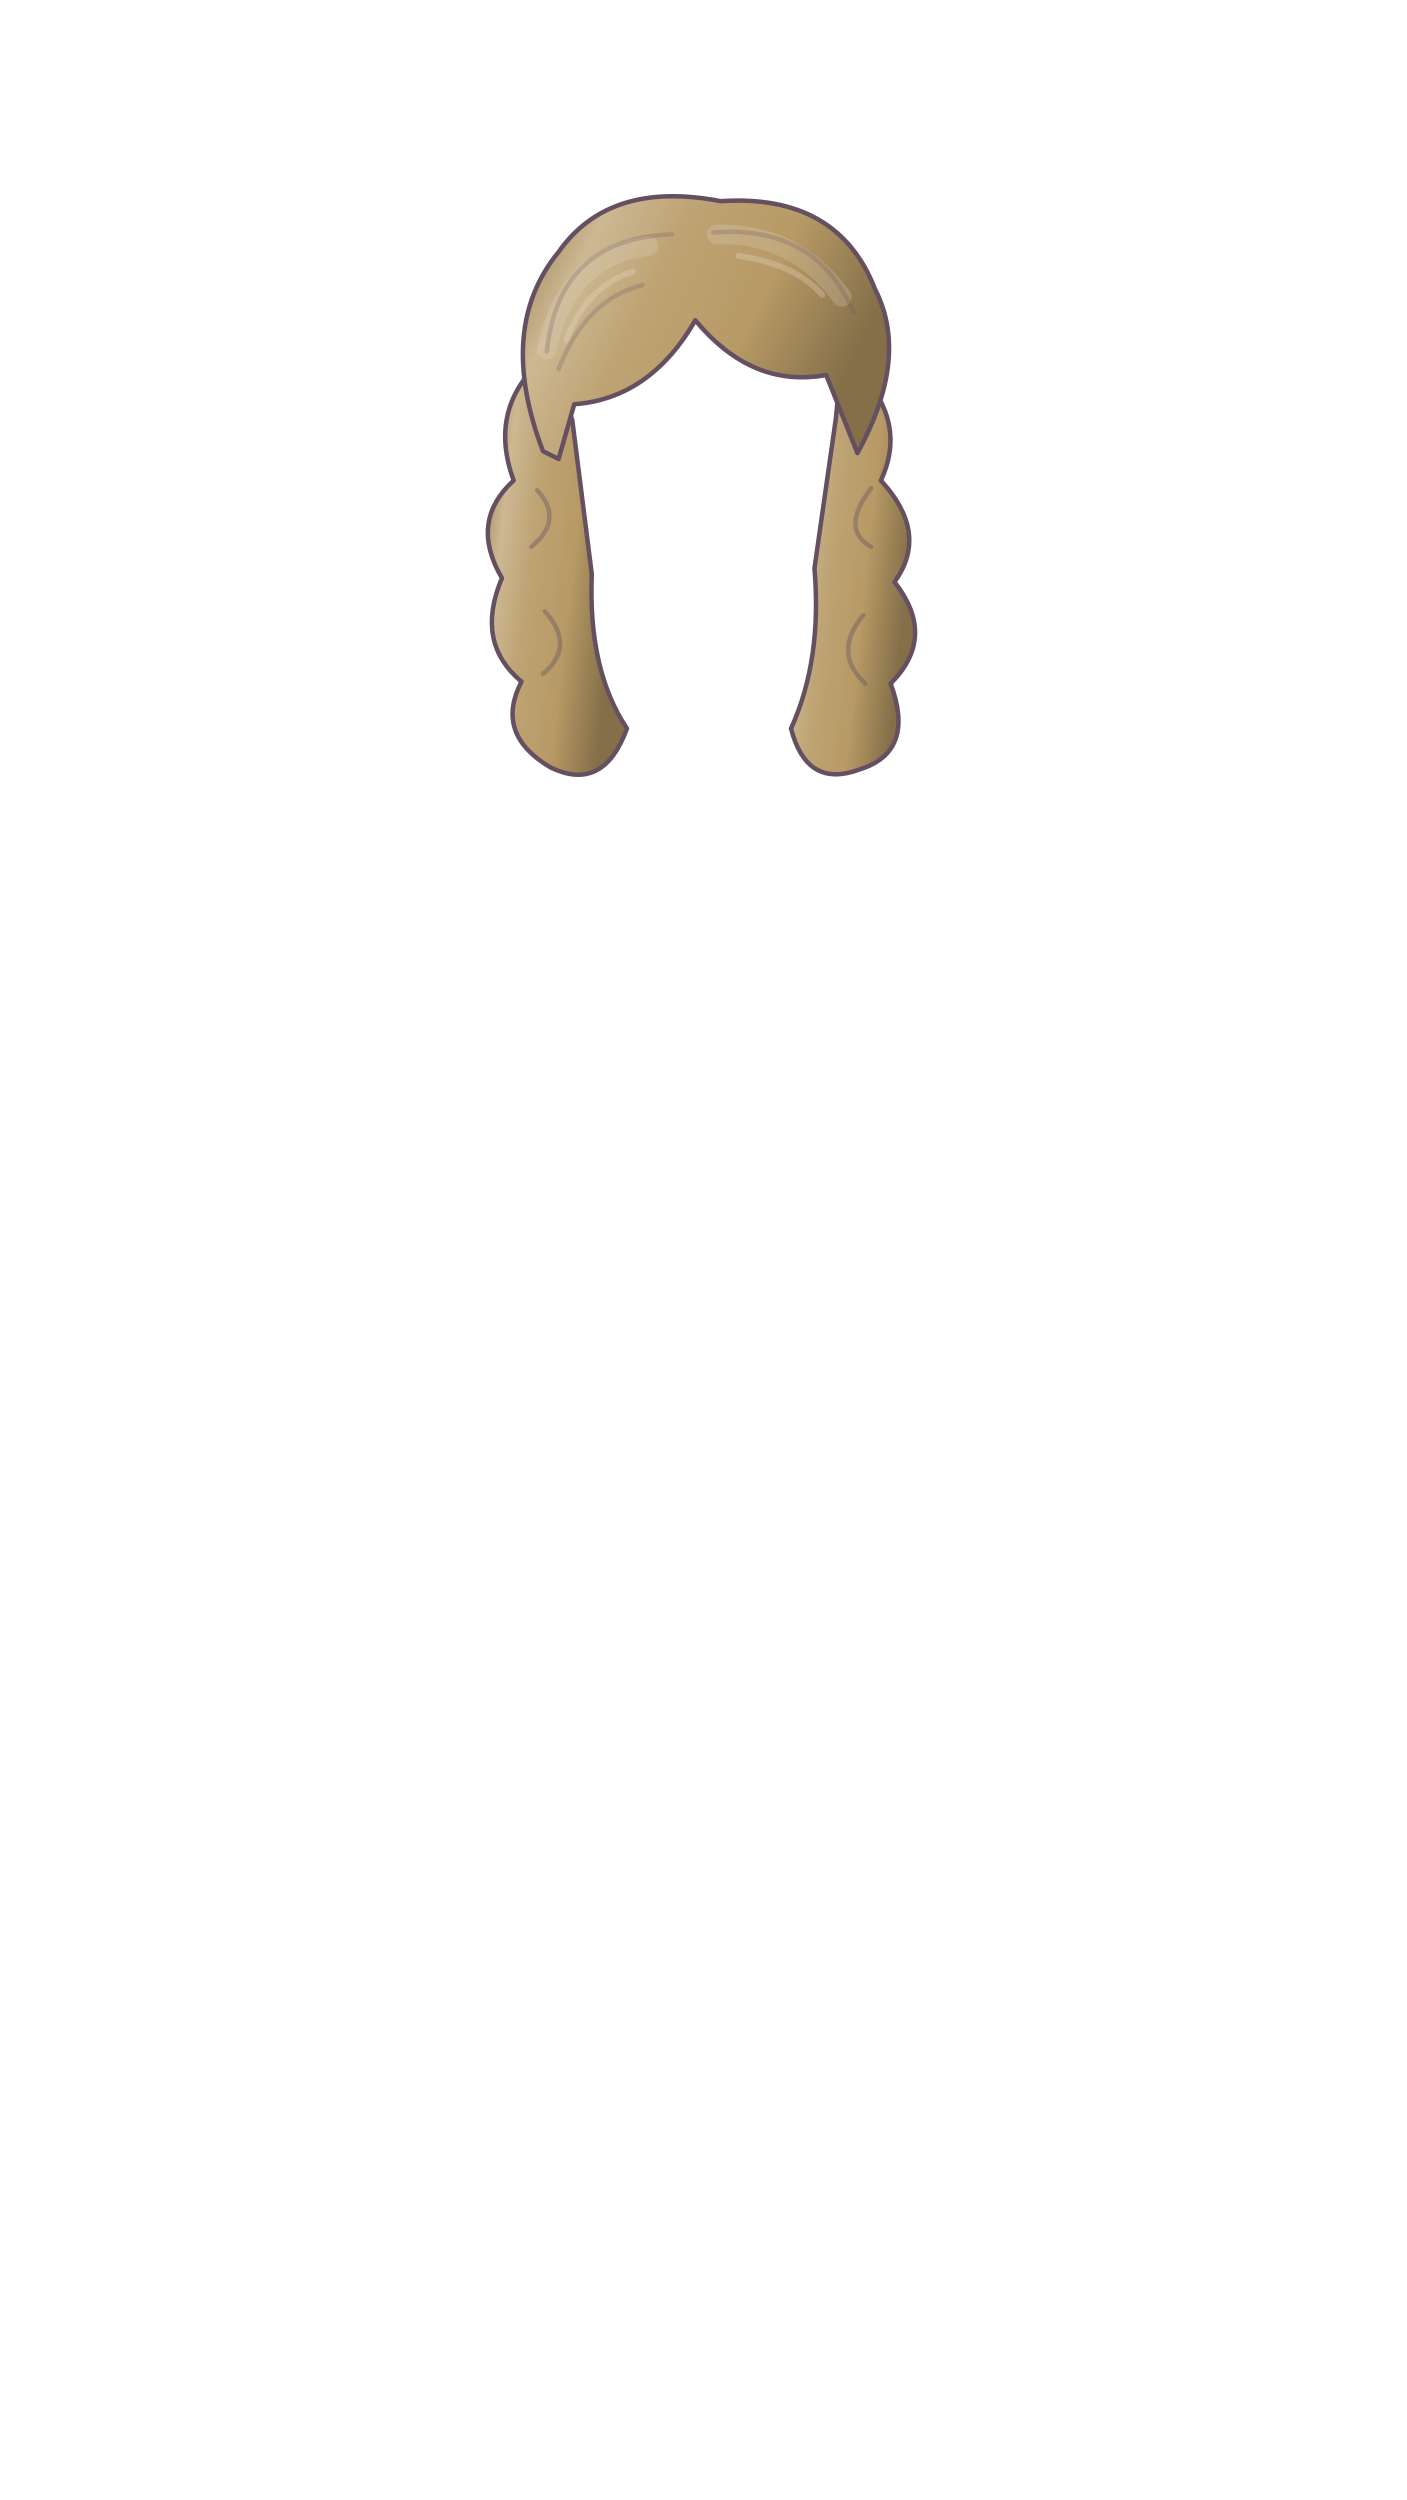
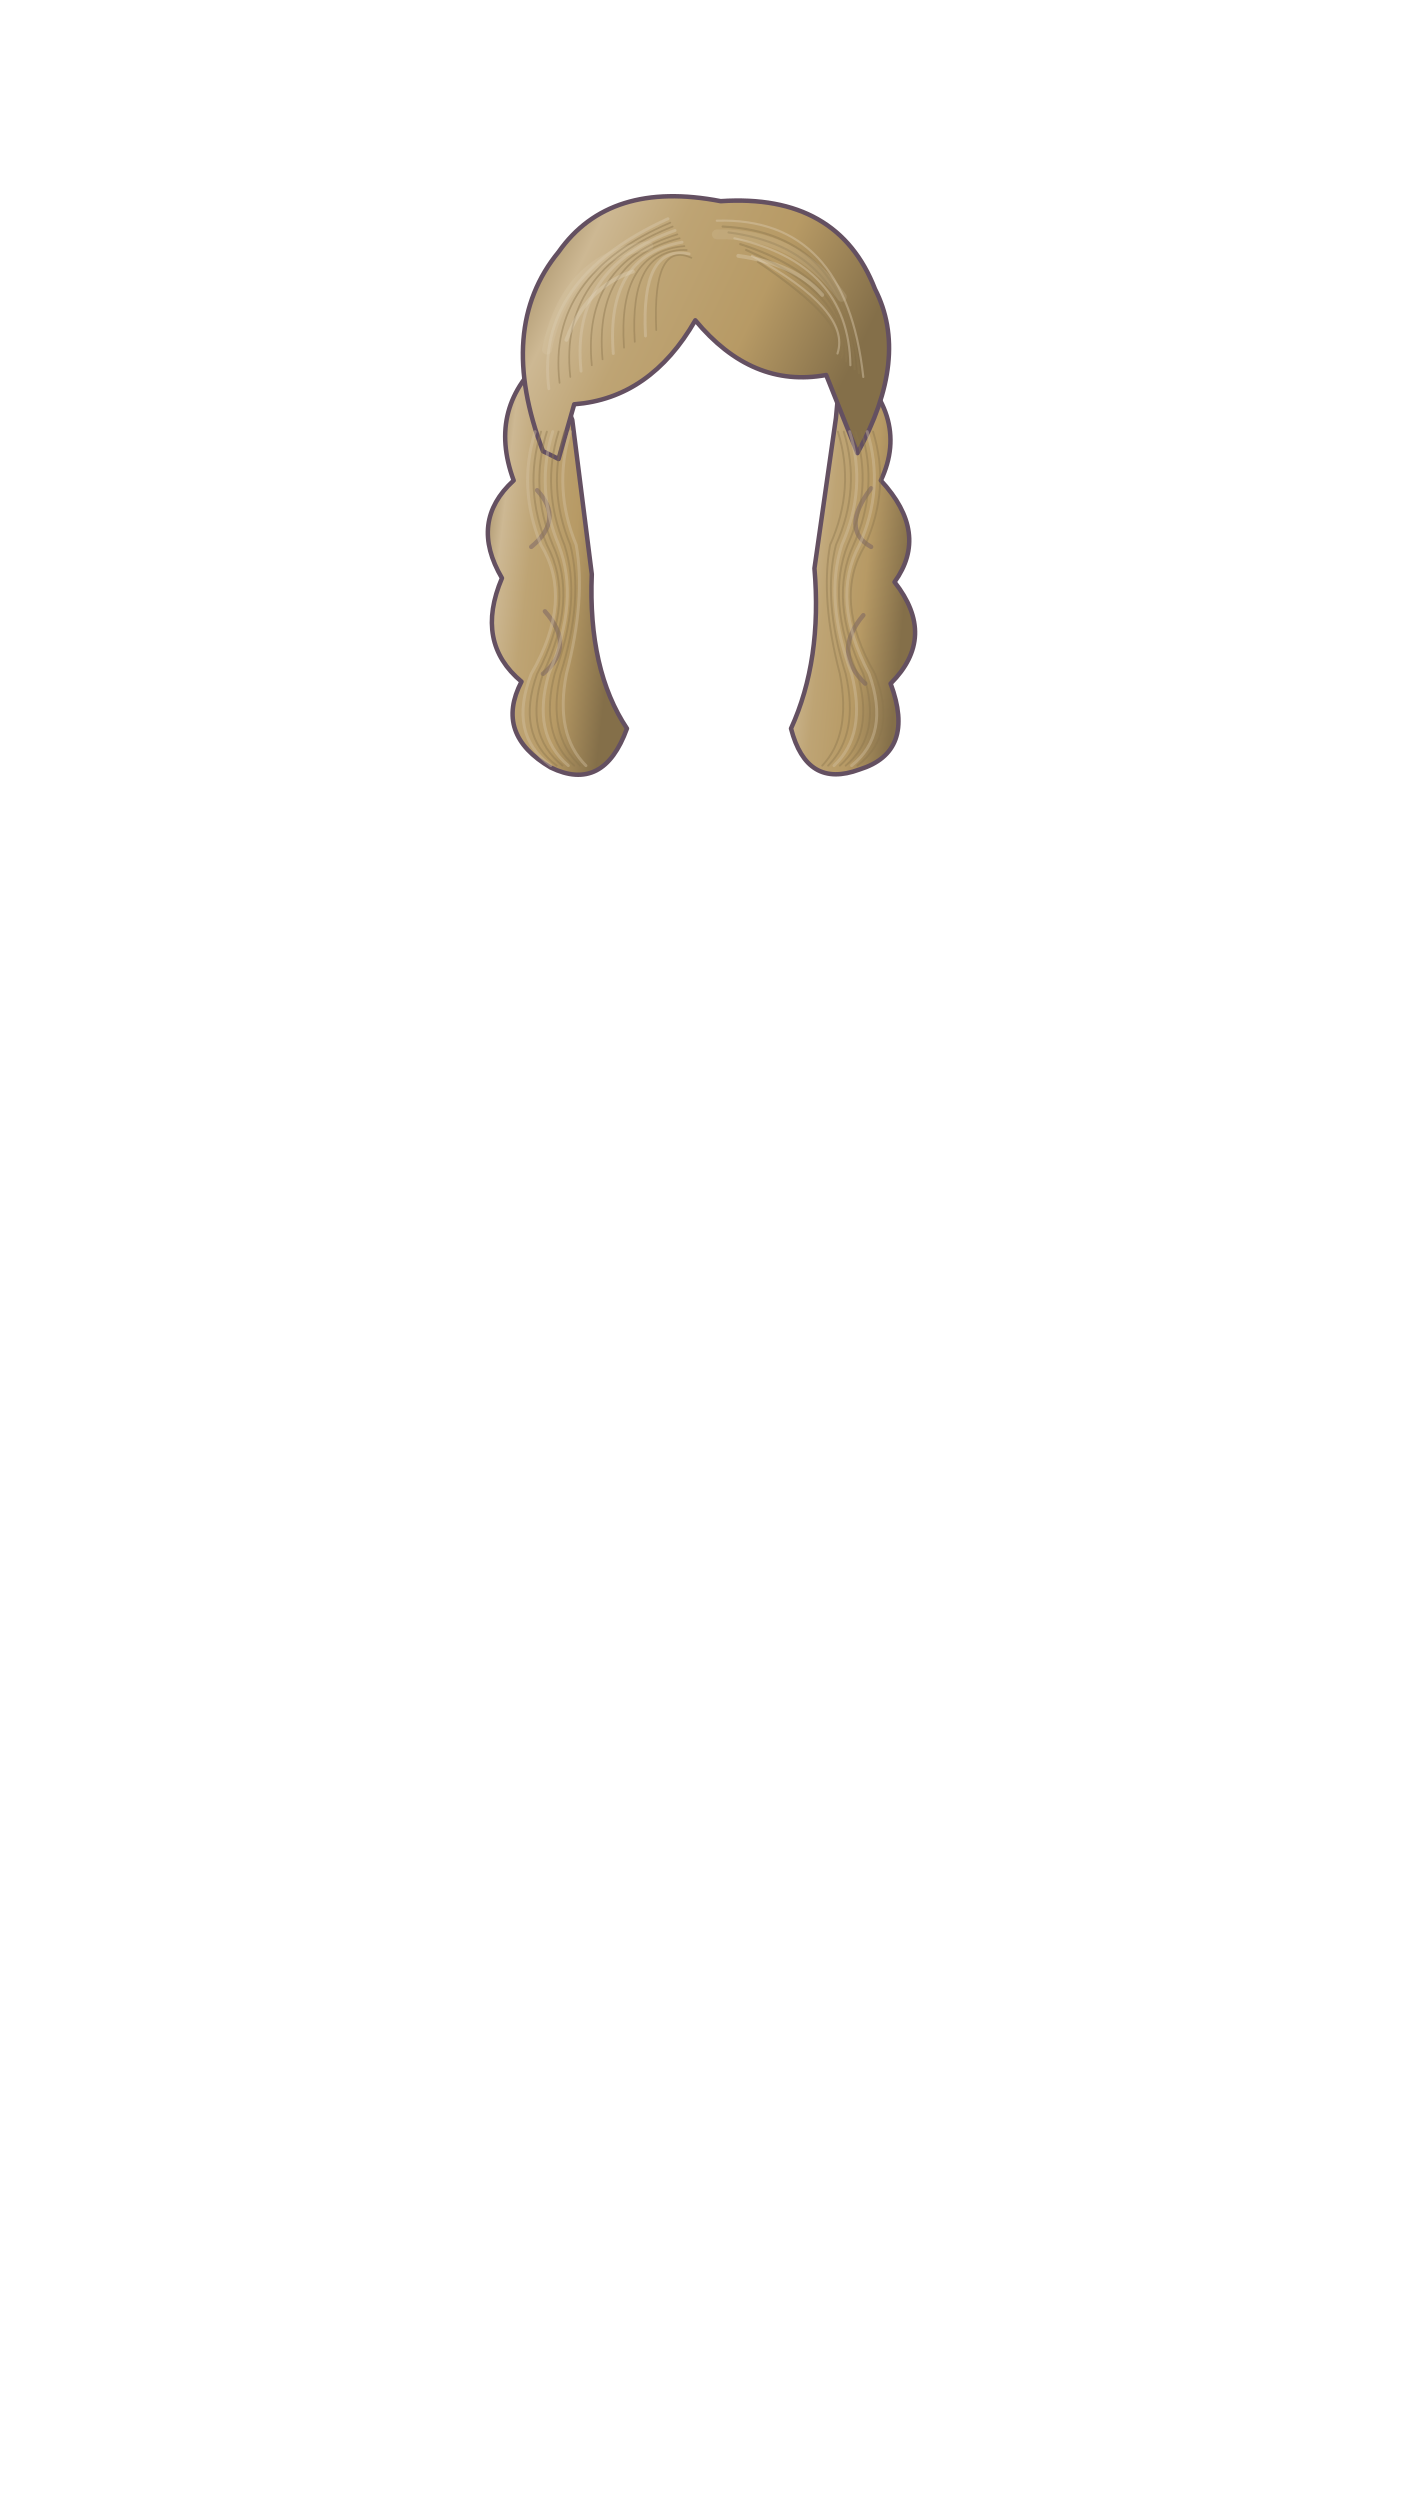
<svg xmlns="http://www.w3.org/2000/svg" width="720" height="1280" viewBox="0 0 720 1280" fill="none">
  <defs>
-     <linearGradient id="m1x1suka-0" x1="0" y1="0" x2="1" y2=".35">
+     <linearGradient id="mwhkbdy-0" x1="0" y1="0" x2="1" y2=".35">
      <stop stop-color="#927b51" />
      <stop offset=".22" stop-color="#cdb893" />
      <stop offset=".42" stop-color="#bea474" />
      <stop offset=".7" stop-color="#b79a65" />
      <stop offset="1" stop-color="#846f49" />
    </linearGradient>
  </defs>
  <g stroke="#645061" stroke-width="2.3" stroke-linecap="round" stroke-linejoin="round">
-     <path d="M280 182 Q249 208 263 246 Q240 267 257 296 Q243 329 267 349 Q253 376 282 393 Q309 406 321 373 Q301 343 303 294 L293 215Z" fill="url(#m1x1suka-0)" />
-     <path d="M431 182 Q467 212 451 246 Q476 273 458 298 Q480 326 456 350 Q469 385 440 394 Q413 404 405 373 Q421 338 417 291 L428 214Z" fill="url(#m1x1suka-0)" />
-     <path d="M278 231 Q254 168 286 129 Q312 92 369 103 Q429 99 448 148 Q466 183 439 232 L423 192 Q385 199 356 164 Q333 204 294 207 L286 235Z" fill="url(#m1x1suka-0)" />
-     <path d="M280 179 Q290 131 332 126 M367 120 Q407 119 431 152" fill="none" stroke="#e1d5be" stroke-width="10" opacity=".25" />
-     <path d="M290 174 Q300 147 324 139 M378 131 Q407 135 421 151" fill="none" stroke="#e6dcc9" stroke-width="3" opacity=".3" />
-     <path d="M280 180 Q286 122 344 120 M365 119 Q418 115 437 160 M286 189 Q300 153 329 146" stroke="#645061" opacity="0.24" />
+     <path d="M280 182 Q249 208 263 246 Q240 267 257 296 Q243 329 267 349 Q253 376 282 393 Q309 406 321 373 Q301 343 303 294 L293 215Z" fill="url(#mwhkbdy-0)" />
+     <path d="M431 182 Q467 212 451 246 Q476 273 458 298 Q480 326 456 350 Q469 385 440 394 Q413 404 405 373 Q421 338 417 291 L428 214Z" fill="url(#mwhkbdy-0)" />
+     <path d="M278 231 Q254 168 286 129 Q312 92 369 103 Q429 99 448 148 Q466 183 439 232 L423 192 Q385 199 356 164 Q333 204 294 207 L286 235Z" fill="url(#mwhkbdy-0)" />
+     <path d="M281 199 Q274 143 342 112" fill="none" stroke="#d8c8ac" stroke-width="1.5" opacity=".44" />
+     <path d="M286.5 196 Q280 141 343.2 114" fill="none" stroke="#8b754d" stroke-width="0.9" opacity=".44" />
+     <path d="M292 193 Q286 139 344.4 116" fill="none" stroke="#8b754d" stroke-width="0.9" opacity=".44" />
+     <path d="M297.5 190 Q292 137 345.6 118" fill="none" stroke="#d8c8ac" stroke-width="1.5" opacity=".44" />
+     <path d="M303 187 Q298 135 346.8 120" fill="none" stroke="#8b754d" stroke-width="0.9" opacity=".44" />
+     <path d="M308.5 184 Q304 133 348 122" fill="none" stroke="#8b754d" stroke-width="0.9" opacity=".44" />
+     <path d="M314 181 Q310 131 349.2 124" fill="none" stroke="#d8c8ac" stroke-width="1.5" opacity=".44" />
+     <path d="M319.5 178 Q316 129 350.4 126" fill="none" stroke="#8b754d" stroke-width="0.9" opacity=".44" />
+     <path d="M325 175 Q322 127 351.6 128" fill="none" stroke="#8b754d" stroke-width="0.9" opacity=".44" />
+     <path d="M330.5 172 Q328 125 352.8 130" fill="none" stroke="#d8c8ac" stroke-width="1.5" opacity=".44" />
+     <path d="M336 169 Q334 123 354 132" fill="none" stroke="#8b754d" stroke-width="0.9" opacity=".44" />
+     <path d="M367 113 Q433 111 442 193" fill="none" stroke="#d7c7aa" stroke-width="1.1" opacity=".46" />
+     <path d="M370 116 Q433.5 119 439.8 191" fill="none" stroke="#8d774e" stroke-width="1.1" opacity=".46" />
+     <path d="M373 119 Q434 127 437.6 189" fill="none" stroke="#8d774e" stroke-width="1.1" opacity=".46" />
+     <path d="M376 122 Q434.5 135 435.4 187" fill="none" stroke="#d7c7aa" stroke-width="1.1" opacity=".46" />
+     <path d="M379 125 Q435 143 433.2 185" fill="none" stroke="#8d774e" stroke-width="1.1" opacity=".46" />
+     <path d="M382 128 Q435.5 151 431 183" fill="none" stroke="#8d774e" stroke-width="1.1" opacity=".46" />
+     <path d="M385 131 Q436 159 428.8 181" fill="none" stroke="#d7c7aa" stroke-width="1.1" opacity=".46" />
+     <path d="M388 134 Q436.5 167 426.6 179" fill="none" stroke="#8d774e" stroke-width="1.1" opacity=".46" />
+     <path d="M280 179 Q290 131 332 126 M367 120 Q407 119 431 152" fill="none" stroke="#e1d5be" stroke-width="5" opacity=".15" />
+     <path d="M290 174 Q300 147 324 139 M378 131 Q407 135 421 151" fill="none" stroke="#e6dcc9" stroke-width="2" opacity=".3" />
    <path d="M275 251 Q289 266 272 280 M279 313 Q295 331 278 345 M446 250 Q430 271 446 280 M442 315 Q426 334 443 350" stroke="#645061" opacity="0.4" />
+     <path d="M274 221 Q265 250 277 279 Q294 307 272 345 Q260 376 282 392" fill="none" stroke="#d5c4a6" stroke-width="1.5" opacity=".4" />
+     <path d="M447 221 Q456 250 443 279 Q426 307 448 345 Q460 376 439 392" fill="none" stroke="#89744c" stroke-width="1" opacity=".4" />
+     <path d="M277 221 Q268 250 280 279 Q295 307 275 345 Q264 376 285 392" fill="none" stroke="#89744c" stroke-width="1" opacity=".4" />
+     <path d="M444 221 Q453 250 440 279 Q425 307 445 345 Q456 376 436 392" fill="none" stroke="#d5c4a6" stroke-width="1.5" opacity=".4" />
+     <path d="M280 221 Q271 250 283 279 Q296 307 278 345 Q268 376 288 392" fill="none" stroke="#89744c" stroke-width="1" opacity=".4" />
+     <path d="M441 221 Q450 250 437 279 Q424 307 442 345 Q452 376 433 392" fill="none" stroke="#89744c" stroke-width="1" opacity=".4" />
+     <path d="M283 221 Q274 250 286 279 Q297 307 281 345 Q272 376 291 392" fill="none" stroke="#d5c4a6" stroke-width="1.5" opacity=".4" />
+     <path d="M438 221 Q447 250 434 279 Q423 307 439 345 Q448 376 430 392" fill="none" stroke="#89744c" stroke-width="1" opacity=".4" />
+     <path d="M286 221 Q277 250 289 279 Q298 307 284 345 Q276 376 294 392" fill="none" stroke="#89744c" stroke-width="1" opacity=".4" />
+     <path d="M435 221 Q444 250 431 279 Q422 307 436 345 Q444 376 427 392" fill="none" stroke="#d5c4a6" stroke-width="1.5" opacity=".4" />
+     <path d="M289 221 Q280 250 292 279 Q299 307 287 345 Q280 376 297 392" fill="none" stroke="#89744c" stroke-width="1" opacity=".4" />
+     <path d="M432 221 Q441 250 428 279 Q421 307 433 345 Q440 376 424 392" fill="none" stroke="#89744c" stroke-width="1" opacity=".4" />
+     <path d="M292 221 Q283 250 295 279 Q300 307 290 345 Q284 376 300 392" fill="none" stroke="#d5c4a6" stroke-width="1.5" opacity=".4" />
+     <path d="M429 221 Q438 250 425 279 Q420 307 430 345 Q436 376 421 392" fill="none" stroke="#89744c" stroke-width="1" opacity=".4" />
  </g>
</svg>
